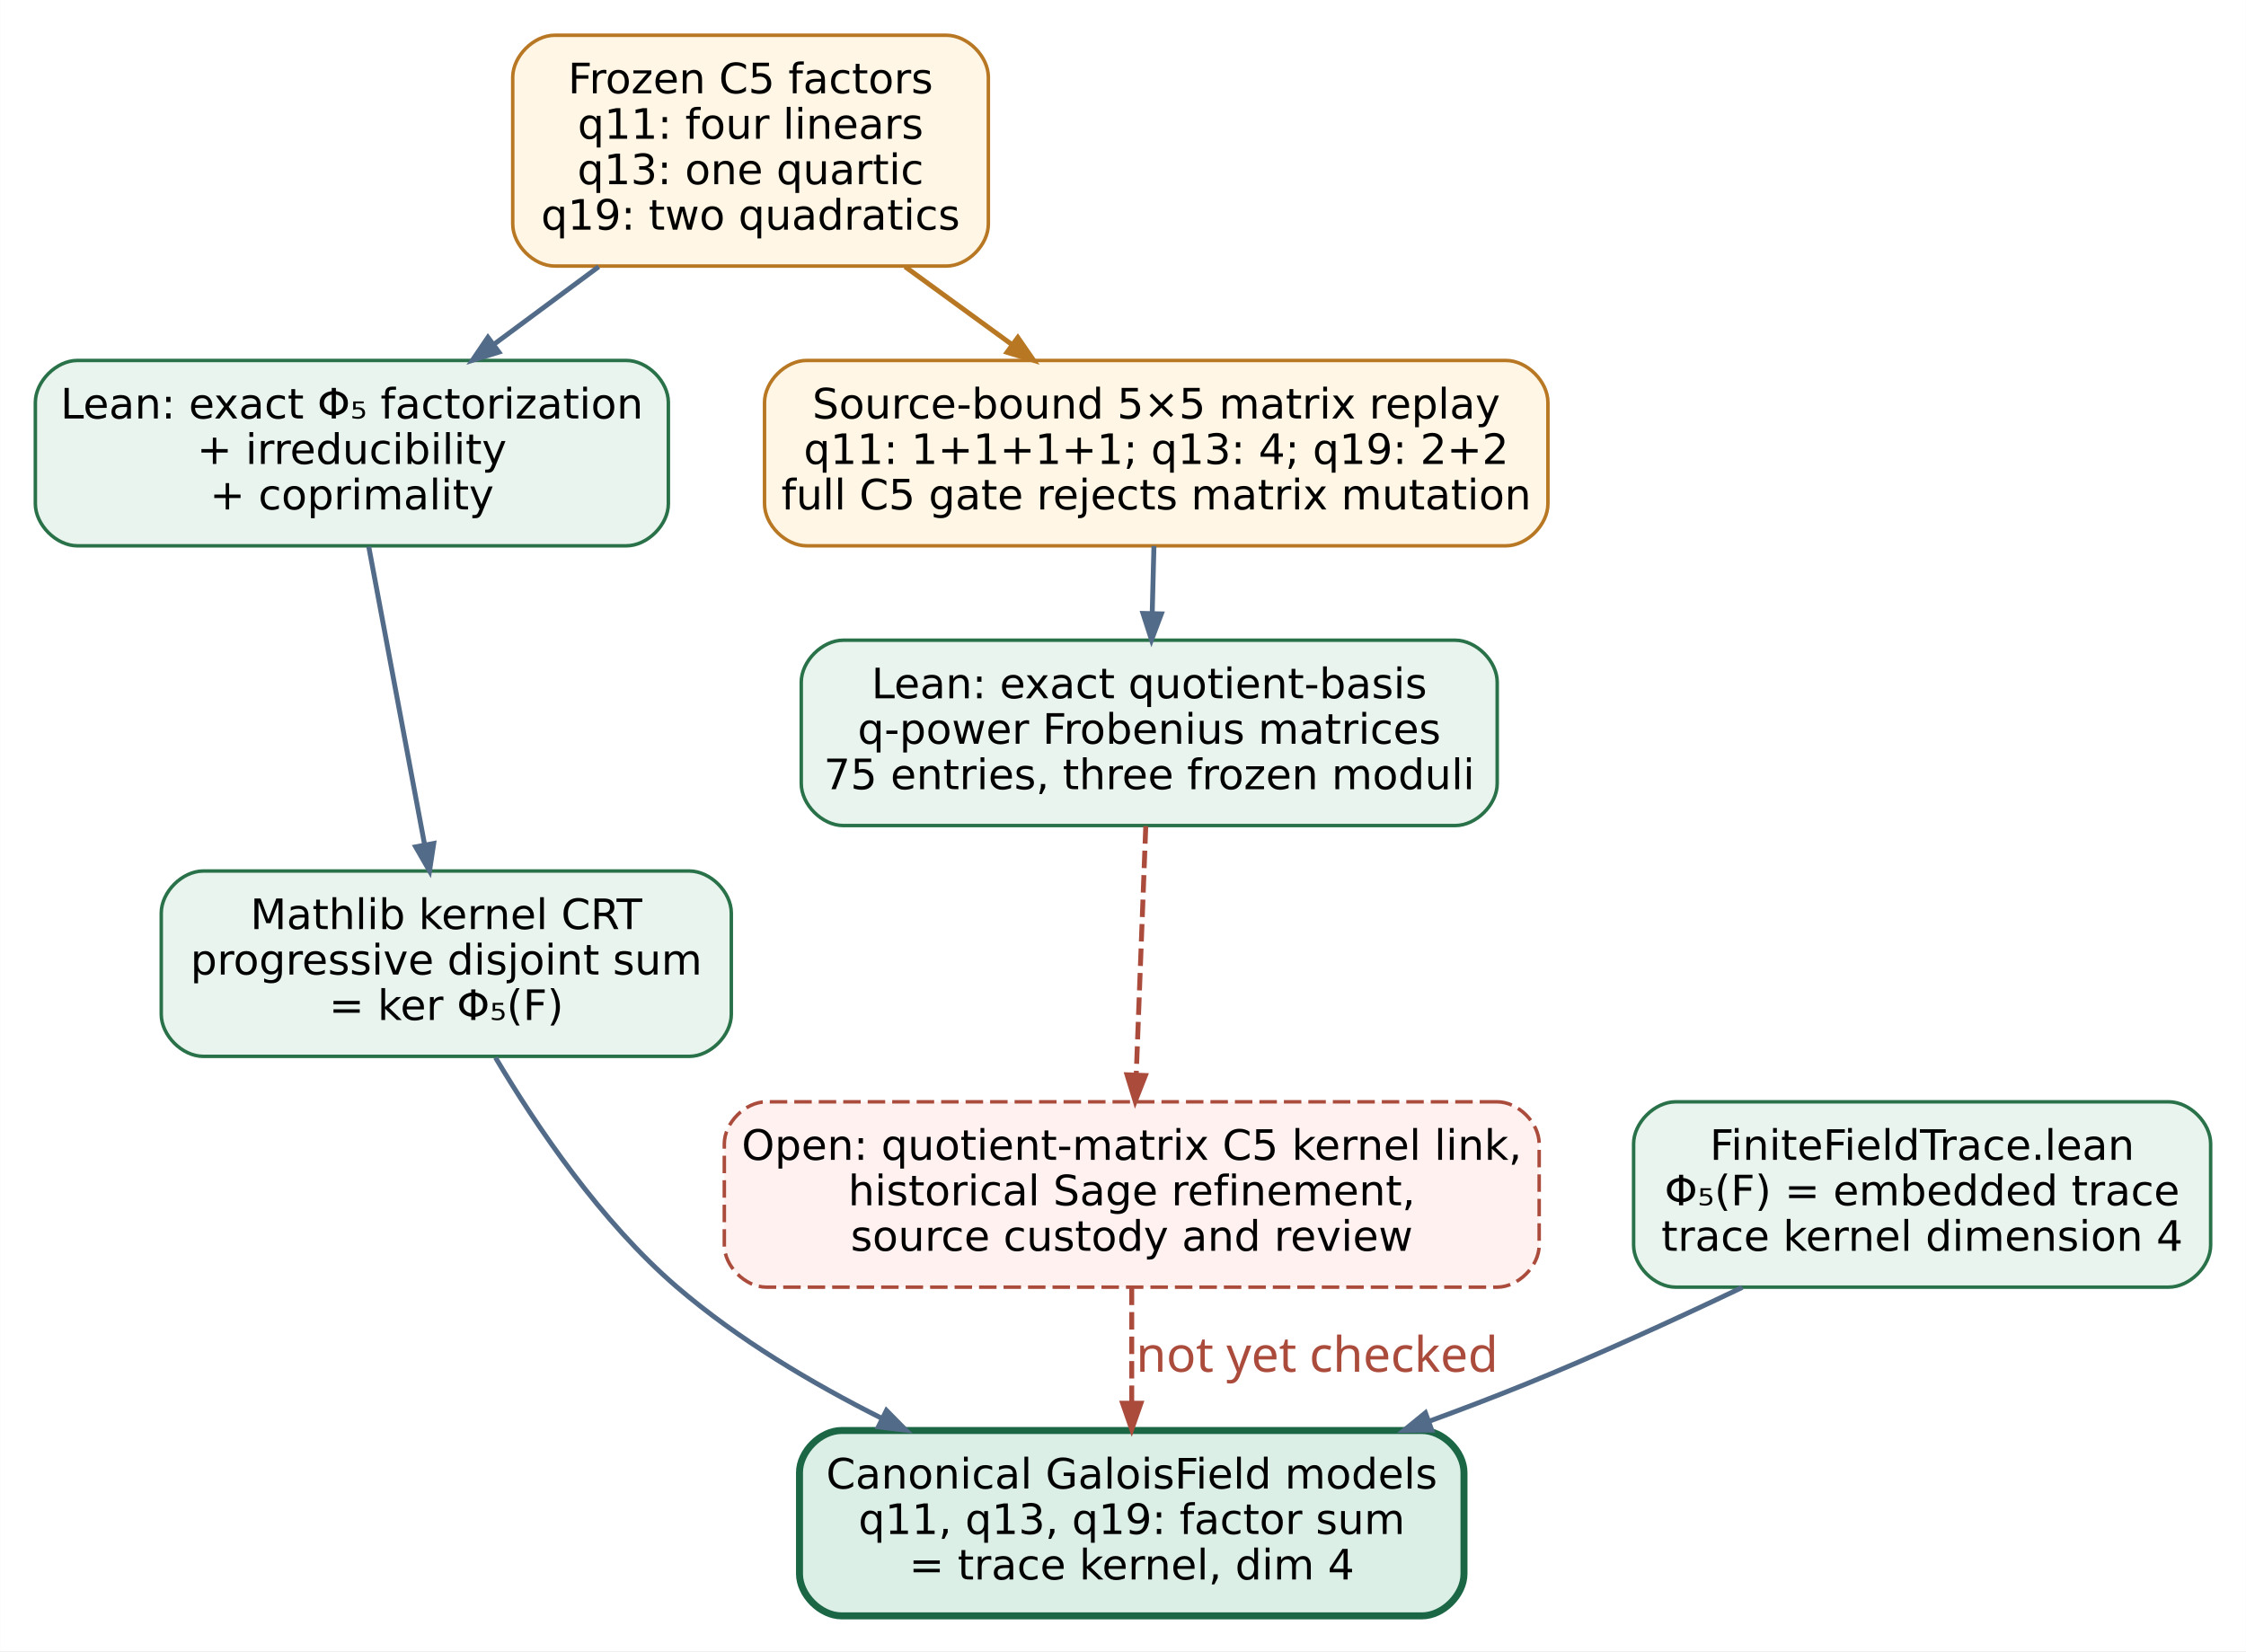
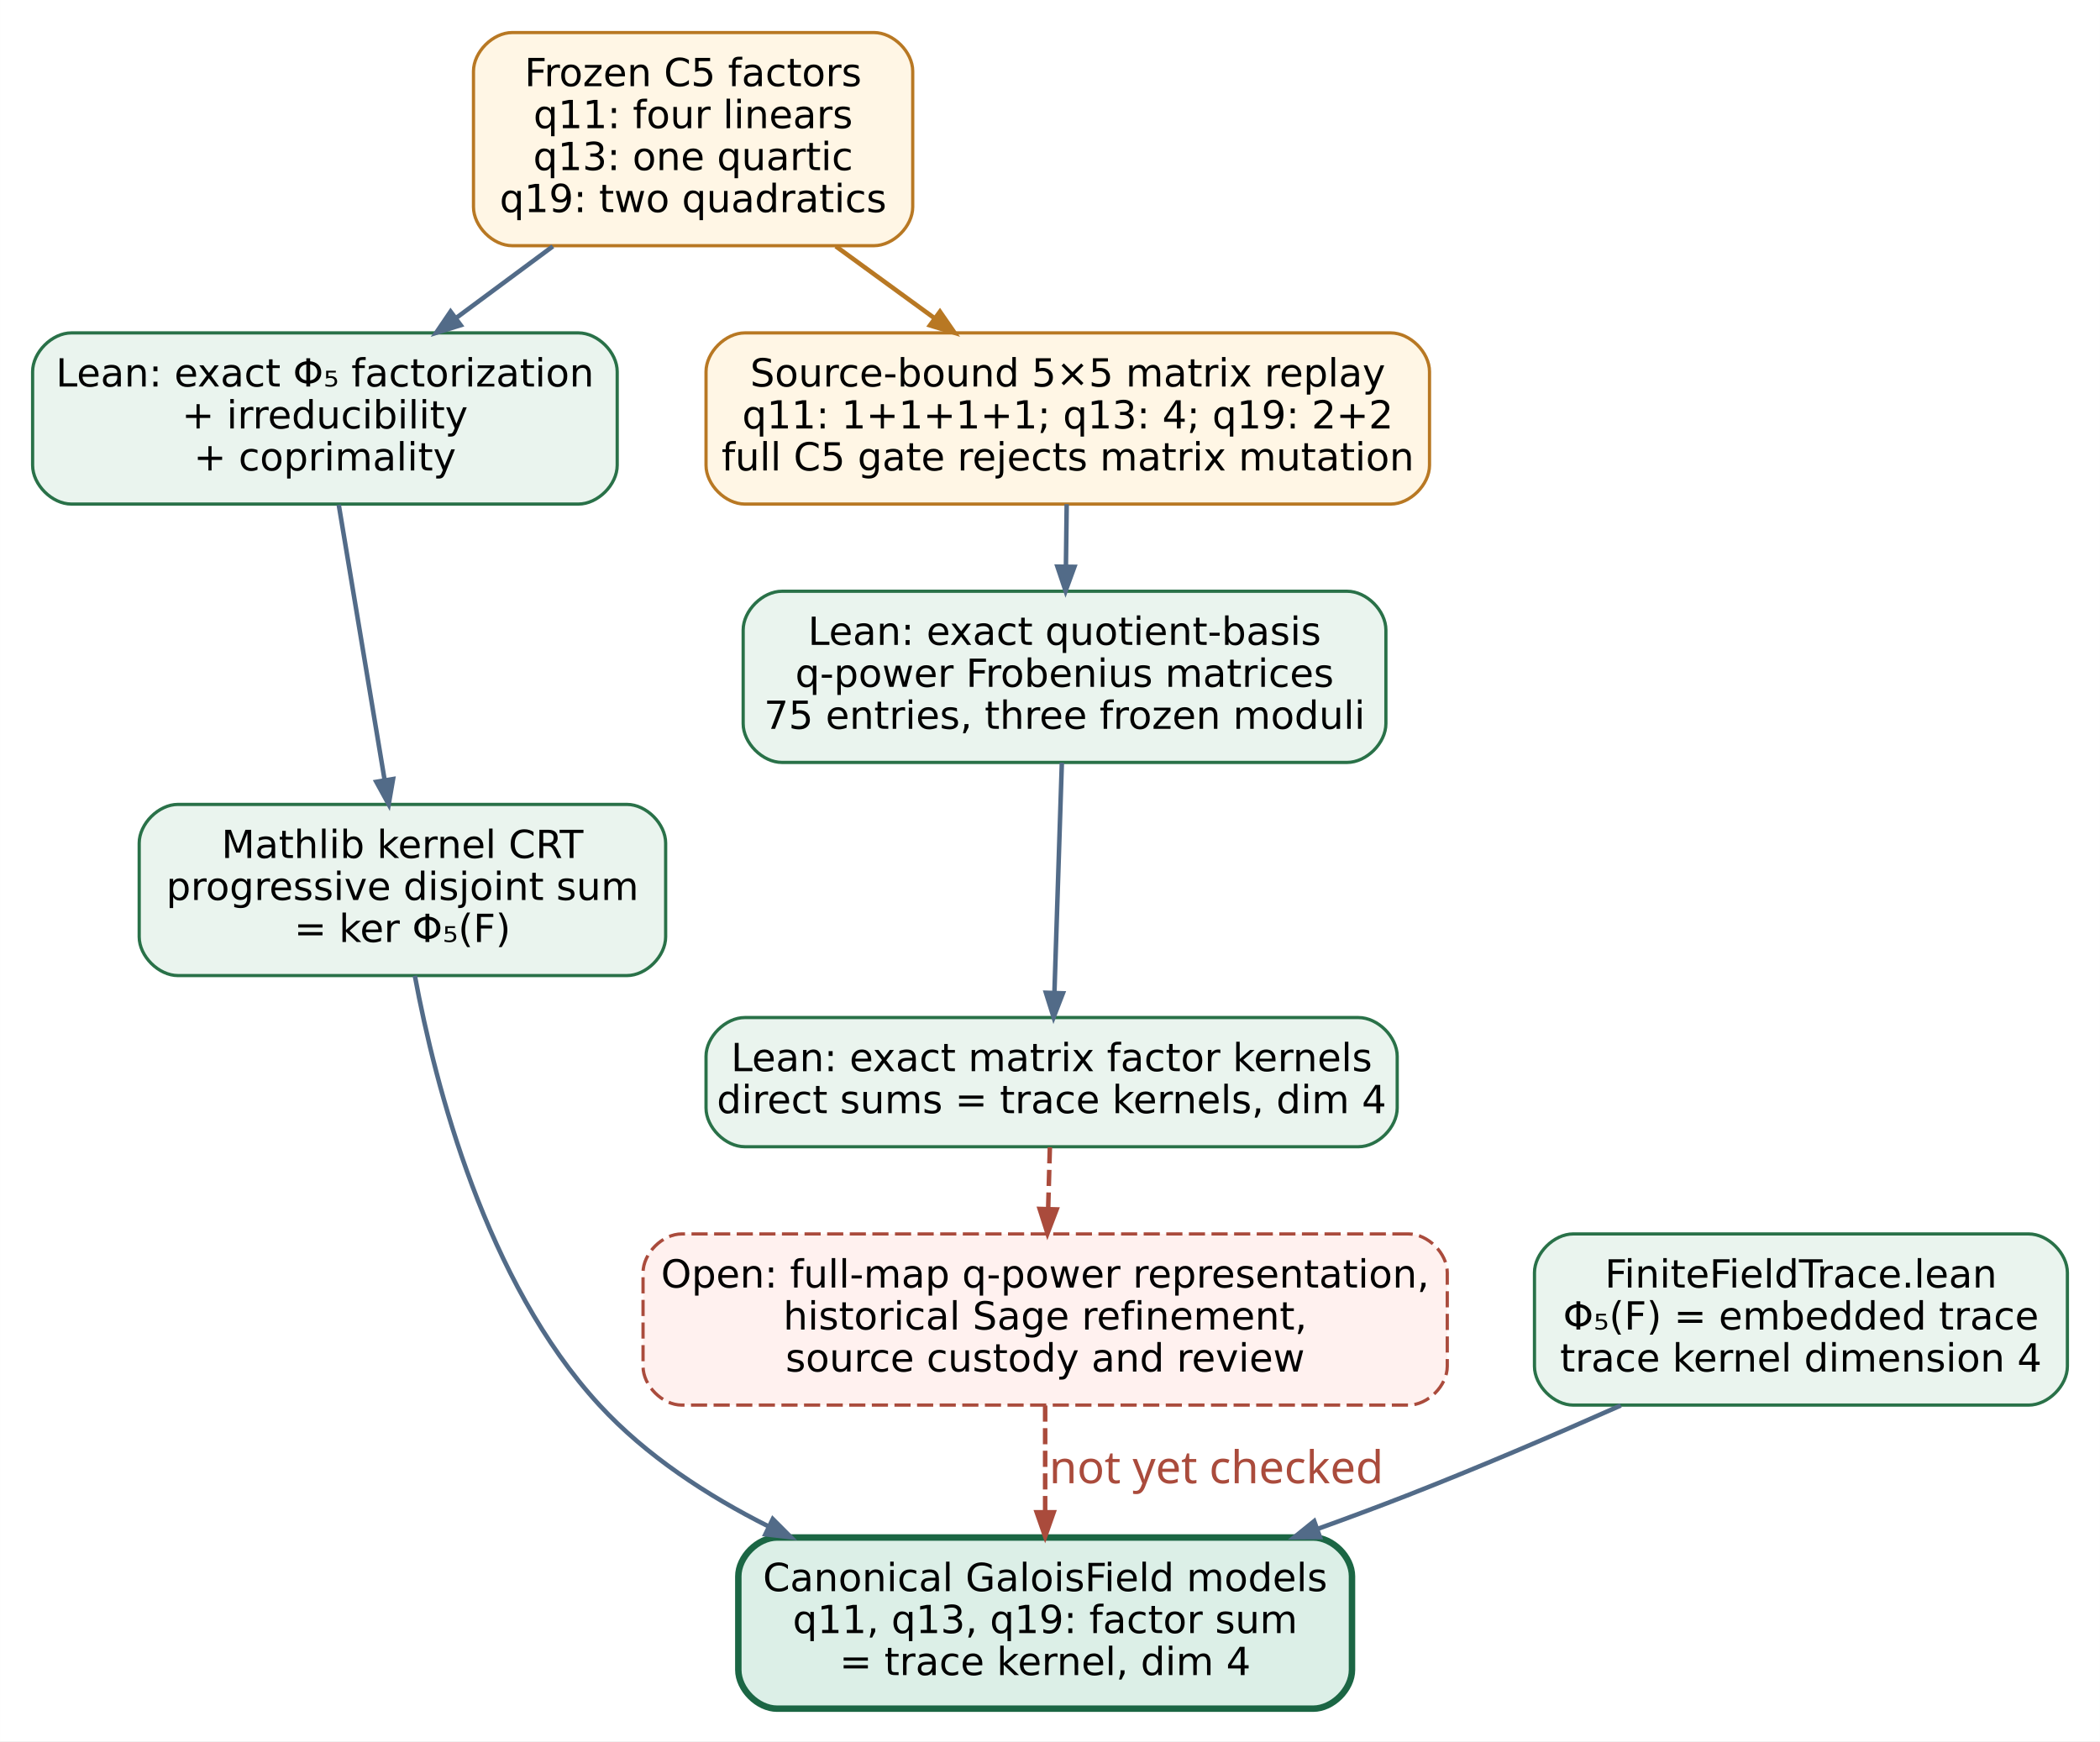
- <svg xmlns="http://www.w3.org/2000/svg" width="642pt" height="472pt" viewBox="0.00 0.00 642.16 472.16">
-   <g id="graph0" class="graph" transform="scale(1 1) rotate(0) translate(10.08 462.08)">
-     <polygon fill="white" stroke="transparent" points="-10.08,10.08 -10.08,-462.08 632.08,-462.08 632.08,10.08 -10.08,10.08" />
+ <svg xmlns="http://www.w3.org/2000/svg" width="650pt" height="539pt" viewBox="0.00 0.00 650.16 539.16">
+   <g id="graph0" class="graph" transform="scale(1 1) rotate(0) translate(10.08 529.08)">
+     <polygon fill="white" stroke="transparent" points="-10.08,10.08 -10.08,-529.08 640.08,-529.08 640.08,10.08 -10.08,10.08" />
    <g id="node1" class="node">
-       <path fill="#fff6e5" stroke="#b87823" d="M260.5,-452C260.5,-452 148.5,-452 148.5,-452 142.5,-452 136.5,-446 136.5,-440 136.5,-440 136.5,-398 136.5,-398 136.5,-392 142.5,-386 148.5,-386 148.5,-386 260.5,-386 260.5,-386 266.5,-386 272.5,-392 272.5,-398 272.5,-398 272.5,-440 272.5,-440 272.5,-446 266.5,-452 260.5,-452" />
-       <text text-anchor="middle" x="204.5" y="-435.4" font-family="DejaVu Sans" font-size="12.00">Frozen C5 factors</text>
-       <text text-anchor="middle" x="204.5" y="-422.4" font-family="DejaVu Sans" font-size="12.00">q11: four linears</text>
-       <text text-anchor="middle" x="204.5" y="-409.4" font-family="DejaVu Sans" font-size="12.00">q13: one quartic</text>
-       <text text-anchor="middle" x="204.5" y="-396.4" font-family="DejaVu Sans" font-size="12.00">q19: two quadratics</text>
+       <path fill="#fff6e5" stroke="#b87823" d="M260.5,-519C260.5,-519 148.5,-519 148.5,-519 142.5,-519 136.5,-513 136.5,-507 136.5,-507 136.5,-465 136.5,-465 136.5,-459 142.5,-453 148.5,-453 148.5,-453 260.5,-453 260.5,-453 266.5,-453 272.5,-459 272.5,-465 272.5,-465 272.5,-507 272.5,-507 272.5,-513 266.5,-519 260.5,-519" />
+       <text text-anchor="middle" x="204.5" y="-502.4" font-family="DejaVu Sans" font-size="12.00">Frozen C5 factors</text>
+       <text text-anchor="middle" x="204.5" y="-489.4" font-family="DejaVu Sans" font-size="12.00">q11: four linears</text>
+       <text text-anchor="middle" x="204.5" y="-476.4" font-family="DejaVu Sans" font-size="12.00">q13: one quartic</text>
+       <text text-anchor="middle" x="204.5" y="-463.4" font-family="DejaVu Sans" font-size="12.00">q19: two quadratics</text>
    </g>
    <g id="node2" class="node">
-       <path fill="#eaf4ee" stroke="#297148" d="M169,-359C169,-359 12,-359 12,-359 6,-359 0,-353 0,-347 0,-347 0,-318 0,-318 0,-312 6,-306 12,-306 12,-306 169,-306 169,-306 175,-306 181,-312 181,-318 181,-318 181,-347 181,-347 181,-353 175,-359 169,-359" />
-       <text text-anchor="middle" x="90.5" y="-342.4" font-family="DejaVu Sans" font-size="12.00">Lean: exact Φ₅ factorization</text>
-       <text text-anchor="middle" x="90.5" y="-329.4" font-family="DejaVu Sans" font-size="12.00">+ irreducibility</text>
-       <text text-anchor="middle" x="90.5" y="-316.4" font-family="DejaVu Sans" font-size="12.00">+ coprimality</text>
+       <path fill="#eaf4ee" stroke="#297148" d="M169,-426C169,-426 12,-426 12,-426 6,-426 0,-420 0,-414 0,-414 0,-385 0,-385 0,-379 6,-373 12,-373 12,-373 169,-373 169,-373 175,-373 181,-379 181,-385 181,-385 181,-414 181,-414 181,-420 175,-426 169,-426" />
+       <text text-anchor="middle" x="90.5" y="-409.4" font-family="DejaVu Sans" font-size="12.00">Lean: exact Φ₅ factorization</text>
+       <text text-anchor="middle" x="90.5" y="-396.4" font-family="DejaVu Sans" font-size="12.00">+ irreducibility</text>
+       <text text-anchor="middle" x="90.5" y="-383.4" font-family="DejaVu Sans" font-size="12.00">+ coprimality</text>
    </g>
    <g id="edge1" class="edge">
-       <path fill="none" stroke="#526b88" stroke-width="1.4" d="M161.08,-385.81C151.27,-378.54 140.89,-370.85 131.2,-363.67" />
-       <polygon fill="#526b88" stroke="#526b88" stroke-width="1.4" points="132.54,-361.39 124.95,-359.03 129.41,-365.61 132.54,-361.39" />
+       <path fill="none" stroke="#526b88" stroke-width="1.4" d="M161.08,-452.81C151.27,-445.54 140.89,-437.85 131.2,-430.67" />
+       <polygon fill="#526b88" stroke="#526b88" stroke-width="1.4" points="132.54,-428.39 124.95,-426.03 129.41,-432.61 132.54,-428.39" />
    </g>
    <g id="node6" class="node">
-       <path fill="#fff6e5" stroke="#b87823" d="M420.5,-359C420.5,-359 220.5,-359 220.5,-359 214.5,-359 208.5,-353 208.5,-347 208.5,-347 208.5,-318 208.5,-318 208.5,-312 214.5,-306 220.5,-306 220.5,-306 420.5,-306 420.5,-306 426.5,-306 432.5,-312 432.5,-318 432.5,-318 432.5,-347 432.5,-347 432.5,-353 426.5,-359 420.5,-359" />
-       <text text-anchor="middle" x="320.5" y="-342.4" font-family="DejaVu Sans" font-size="12.00">Source-bound 5×5 matrix replay</text>
-       <text text-anchor="middle" x="320.5" y="-329.4" font-family="DejaVu Sans" font-size="12.00">q11: 1+1+1+1; q13: 4; q19: 2+2</text>
-       <text text-anchor="middle" x="320.5" y="-316.4" font-family="DejaVu Sans" font-size="12.00">full C5 gate rejects matrix mutation</text>
+       <path fill="#fff6e5" stroke="#b87823" d="M420.5,-426C420.5,-426 220.5,-426 220.5,-426 214.5,-426 208.5,-420 208.5,-414 208.5,-414 208.5,-385 208.5,-385 208.5,-379 214.5,-373 220.5,-373 220.5,-373 420.5,-373 420.5,-373 426.5,-373 432.5,-379 432.5,-385 432.5,-385 432.5,-414 432.5,-414 432.5,-420 426.5,-426 420.5,-426" />
+       <text text-anchor="middle" x="320.5" y="-409.4" font-family="DejaVu Sans" font-size="12.00">Source-bound 5×5 matrix replay</text>
+       <text text-anchor="middle" x="320.5" y="-396.4" font-family="DejaVu Sans" font-size="12.00">q11: 1+1+1+1; q13: 4; q19: 2+2</text>
+       <text text-anchor="middle" x="320.5" y="-383.4" font-family="DejaVu Sans" font-size="12.00">full C5 gate rejects matrix mutation</text>
    </g>
    <g id="edge5" class="edge">
-       <path fill="none" stroke="#b87823" stroke-width="1.4" d="M248.69,-385.81C258.76,-378.47 269.42,-370.71 279.36,-363.46" />
-       <polygon fill="#b87823" stroke="#b87823" stroke-width="1.4" points="280.93,-365.57 285.45,-359.03 277.84,-361.33 280.93,-365.57" />
+       <path fill="none" stroke="#b87823" stroke-width="1.4" d="M248.69,-452.81C258.76,-445.47 269.42,-437.71 279.36,-430.46" />
+       <polygon fill="#b87823" stroke="#b87823" stroke-width="1.4" points="280.93,-432.57 285.45,-426.03 277.84,-428.33 280.93,-432.57" />
    </g>
    <g id="node3" class="node">
-       <path fill="#eaf4ee" stroke="#297148" d="M187,-213C187,-213 48,-213 48,-213 42,-213 36,-207 36,-201 36,-201 36,-172 36,-172 36,-166 42,-160 48,-160 48,-160 187,-160 187,-160 193,-160 199,-166 199,-172 199,-172 199,-201 199,-201 199,-207 193,-213 187,-213" />
-       <text text-anchor="middle" x="117.5" y="-196.4" font-family="DejaVu Sans" font-size="12.00">Mathlib kernel CRT</text>
-       <text text-anchor="middle" x="117.5" y="-183.4" font-family="DejaVu Sans" font-size="12.00">progressive disjoint sum</text>
-       <text text-anchor="middle" x="117.5" y="-170.4" font-family="DejaVu Sans" font-size="12.00">= ker Φ₅(F)</text>
+       <path fill="#eaf4ee" stroke="#297148" d="M184,-280C184,-280 45,-280 45,-280 39,-280 33,-274 33,-268 33,-268 33,-239 33,-239 33,-233 39,-227 45,-227 45,-227 184,-227 184,-227 190,-227 196,-233 196,-239 196,-239 196,-268 196,-268 196,-274 190,-280 184,-280" />
+       <text text-anchor="middle" x="114.5" y="-263.4" font-family="DejaVu Sans" font-size="12.00">Mathlib kernel CRT</text>
+       <text text-anchor="middle" x="114.5" y="-250.4" font-family="DejaVu Sans" font-size="12.00">progressive disjoint sum</text>
+       <text text-anchor="middle" x="114.5" y="-237.4" font-family="DejaVu Sans" font-size="12.00">= ker Φ₅(F)</text>
    </g>
    <g id="edge2" class="edge">
-       <path fill="none" stroke="#526b88" stroke-width="1.4" d="M95.33,-305.76C99.78,-282 106.42,-246.6 111.27,-220.72" />
-       <polygon fill="#526b88" stroke="#526b88" stroke-width="1.4" points="113.91,-220.88 112.71,-213.02 108.75,-219.91 113.91,-220.88" />
+       <path fill="none" stroke="#526b88" stroke-width="1.4" d="M94.79,-372.76C98.75,-349 104.65,-313.6 108.96,-287.72" />
+       <polygon fill="#526b88" stroke="#526b88" stroke-width="1.4" points="111.6,-287.85 110.25,-280.02 106.42,-286.99 111.6,-287.85" />
    </g>
    <g id="node5" class="node">
      <path fill="#dcefe7" stroke="#1b6644" stroke-width="2" d="M396.5,-53C396.5,-53 230.5,-53 230.5,-53 224.5,-53 218.5,-47 218.5,-41 218.5,-41 218.5,-12 218.5,-12 218.5,-6 224.5,0 230.5,0 230.5,0 396.5,0 396.5,0 402.5,0 408.5,-6 408.5,-12 408.5,-12 408.5,-41 408.5,-41 408.5,-47 402.5,-53 396.5,-53" />
      <text text-anchor="middle" x="313.5" y="-36.4" font-family="DejaVu Sans" font-size="12.00">Canonical GaloisField models</text>
      <text text-anchor="middle" x="313.5" y="-23.4" font-family="DejaVu Sans" font-size="12.00">q11, q13, q19: factor sum</text>
      <text text-anchor="middle" x="313.5" y="-10.4" font-family="DejaVu Sans" font-size="12.00">= trace kernel, dim 4</text>
    </g>
    <g id="edge3" class="edge">
-       <path fill="none" stroke="#526b88" stroke-width="1.4" d="M131.57,-159.65C143.39,-139.77 161.8,-112.63 183.5,-94 200.78,-79.16 221.95,-66.55 242.14,-56.43" />
-       <polygon fill="#526b88" stroke="#526b88" stroke-width="1.4" points="243.36,-58.75 248.94,-53.09 241.05,-54.04 243.36,-58.75" />
+       <path fill="none" stroke="#526b88" stroke-width="1.4" d="M118.35,-226.92C124.69,-192.77 140.33,-132.16 175.5,-94 189.93,-78.34 208.83,-65.97 227.99,-56.37" />
+       <polygon fill="#526b88" stroke="#526b88" stroke-width="1.4" points="229.17,-58.72 234.78,-53.09 226.88,-53.99 229.17,-58.72" />
    </g>
    <g id="node4" class="node">
-       <path fill="#eaf4ee" stroke="#297148" d="M610,-147C610,-147 469,-147 469,-147 463,-147 457,-141 457,-135 457,-135 457,-106 457,-106 457,-100 463,-94 469,-94 469,-94 610,-94 610,-94 616,-94 622,-100 622,-106 622,-106 622,-135 622,-135 622,-141 616,-147 610,-147" />
-       <text text-anchor="middle" x="539.5" y="-130.4" font-family="DejaVu Sans" font-size="12.00">FiniteFieldTrace.lean</text>
-       <text text-anchor="middle" x="539.5" y="-117.4" font-family="DejaVu Sans" font-size="12.00">Φ₅(F) = embedded trace</text>
-       <text text-anchor="middle" x="539.5" y="-104.4" font-family="DejaVu Sans" font-size="12.00">trace kernel dimension 4</text>
+       <path fill="#eaf4ee" stroke="#297148" d="M618,-147C618,-147 477,-147 477,-147 471,-147 465,-141 465,-135 465,-135 465,-106 465,-106 465,-100 471,-94 477,-94 477,-94 618,-94 618,-94 624,-94 630,-100 630,-106 630,-106 630,-135 630,-135 630,-141 624,-147 618,-147" />
+       <text text-anchor="middle" x="547.5" y="-130.4" font-family="DejaVu Sans" font-size="12.00">FiniteFieldTrace.lean</text>
+       <text text-anchor="middle" x="547.5" y="-117.4" font-family="DejaVu Sans" font-size="12.00">Φ₅(F) = embedded trace</text>
+       <text text-anchor="middle" x="547.5" y="-104.4" font-family="DejaVu Sans" font-size="12.00">trace kernel dimension 4</text>
    </g>
    <g id="edge4" class="edge">
-       <path fill="none" stroke="#526b88" stroke-width="1.4" d="M488.09,-93.94C468.68,-84.67 446.27,-74.41 425.5,-66 416.85,-62.5 407.75,-59.03 398.63,-55.69" />
-       <polygon fill="#526b88" stroke="#526b88" stroke-width="1.4" points="399.27,-53.12 391.32,-53.04 397.48,-58.06 399.27,-53.12" />
+       <path fill="none" stroke="#526b88" stroke-width="1.4" d="M491.72,-93.89C471.07,-84.71 447.37,-74.54 425.5,-66 416.57,-62.51 407.18,-59.02 397.79,-55.64" />
+       <polygon fill="#526b88" stroke="#526b88" stroke-width="1.4" points="398.57,-53.13 390.62,-53.08 396.8,-58.07 398.57,-53.13" />
    </g>
    <g id="node7" class="node">
-       <path fill="#eaf4ee" stroke="#297148" d="M406,-279C406,-279 231,-279 231,-279 225,-279 219,-273 219,-267 219,-267 219,-238 219,-238 219,-232 225,-226 231,-226 231,-226 406,-226 406,-226 412,-226 418,-232 418,-238 418,-238 418,-267 418,-267 418,-273 412,-279 406,-279" />
-       <text text-anchor="middle" x="318.5" y="-262.4" font-family="DejaVu Sans" font-size="12.00">Lean: exact quotient-basis</text>
-       <text text-anchor="middle" x="318.5" y="-249.4" font-family="DejaVu Sans" font-size="12.00">q-power Frobenius matrices</text>
-       <text text-anchor="middle" x="318.5" y="-236.4" font-family="DejaVu Sans" font-size="12.00">75 entries, three frozen moduli</text>
+       <path fill="#eaf4ee" stroke="#297148" d="M407,-346C407,-346 232,-346 232,-346 226,-346 220,-340 220,-334 220,-334 220,-305 220,-305 220,-299 226,-293 232,-293 232,-293 407,-293 407,-293 413,-293 419,-299 419,-305 419,-305 419,-334 419,-334 419,-340 413,-346 407,-346" />
+       <text text-anchor="middle" x="319.5" y="-329.4" font-family="DejaVu Sans" font-size="12.00">Lean: exact quotient-basis</text>
+       <text text-anchor="middle" x="319.5" y="-316.4" font-family="DejaVu Sans" font-size="12.00">q-power Frobenius matrices</text>
+       <text text-anchor="middle" x="319.5" y="-303.4" font-family="DejaVu Sans" font-size="12.00">75 entries, three frozen moduli</text>
    </g>
    <g id="edge6" class="edge">
-       <path fill="none" stroke="#526b88" stroke-width="1.4" d="M319.85,-305.96C319.69,-299.9 319.52,-293.34 319.36,-286.99" />
-       <polygon fill="#526b88" stroke="#526b88" stroke-width="1.4" points="321.97,-286.53 319.16,-279.1 316.72,-286.66 321.97,-286.53" />
+       <path fill="none" stroke="#526b88" stroke-width="1.4" d="M320.17,-372.96C320.09,-366.9 320.01,-360.34 319.93,-353.99" />
+       <polygon fill="#526b88" stroke="#526b88" stroke-width="1.4" points="322.55,-353.56 319.83,-346.1 317.3,-353.63 322.55,-353.56" />
    </g>
    <g id="node8" class="node">
-       <path fill="#fff1ef" stroke="#aa4b3c" stroke-dasharray="5,2" d="M418,-147C418,-147 209,-147 209,-147 203,-147 197,-141 197,-135 197,-135 197,-106 197,-106 197,-100 203,-94 209,-94 209,-94 418,-94 418,-94 424,-94 430,-100 430,-106 430,-106 430,-135 430,-135 430,-141 424,-147 418,-147" />
-       <text text-anchor="middle" x="313.5" y="-130.4" font-family="DejaVu Sans" font-size="12.00">Open: quotient-matrix C5 kernel link,</text>
+       <path fill="#eaf4ee" stroke="#297148" d="M410.5,-214C410.5,-214 220.5,-214 220.5,-214 214.5,-214 208.5,-208 208.5,-202 208.5,-202 208.5,-186 208.5,-186 208.5,-180 214.5,-174 220.5,-174 220.5,-174 410.5,-174 410.5,-174 416.5,-174 422.5,-180 422.5,-186 422.5,-186 422.5,-202 422.5,-202 422.5,-208 416.5,-214 410.5,-214" />
+       <text text-anchor="middle" x="315.5" y="-197.4" font-family="DejaVu Sans" font-size="12.00">Lean: exact matrix factor kernels</text>
+       <text text-anchor="middle" x="315.5" y="-184.4" font-family="DejaVu Sans" font-size="12.00">direct sums = trace kernels, dim 4</text>
+     </g>
+     <g id="edge7" class="edge">
+       <path fill="none" stroke="#526b88" stroke-width="1.4" d="M318.67,-292.91C318,-272.11 317.05,-242.86 316.37,-221.75" />
+       <polygon fill="#526b88" stroke="#526b88" stroke-width="1.4" points="318.99,-221.51 316.12,-214.1 313.74,-221.68 318.99,-221.51" />
+     </g>
+     <g id="node9" class="node">
+       <path fill="#fff1ef" stroke="#aa4b3c" stroke-dasharray="5,2" d="M426,-147C426,-147 201,-147 201,-147 195,-147 189,-141 189,-135 189,-135 189,-106 189,-106 189,-100 195,-94 201,-94 201,-94 426,-94 426,-94 432,-94 438,-100 438,-106 438,-106 438,-135 438,-135 438,-141 432,-147 426,-147" />
+       <text text-anchor="middle" x="313.5" y="-130.4" font-family="DejaVu Sans" font-size="12.00">Open: full-map q-power representation,</text>
      <text text-anchor="middle" x="313.5" y="-117.4" font-family="DejaVu Sans" font-size="12.00">historical Sage refinement,</text>
      <text text-anchor="middle" x="313.5" y="-104.4" font-family="DejaVu Sans" font-size="12.00">source custody and review</text>
    </g>
-     <g id="edge7" class="edge">
-       <path fill="none" stroke="#aa4b3c" stroke-width="1.4" stroke-dasharray="5,2" d="M317.51,-225.82C316.73,-205.43 315.63,-176.78 314.78,-154.66" />
-       <polygon fill="#aa4b3c" stroke="#aa4b3c" stroke-width="1.4" points="317.4,-154.52 314.49,-147.13 312.15,-154.73 317.4,-154.52" />
+     <g id="edge8" class="edge">
+       <path fill="none" stroke="#aa4b3c" stroke-width="1.4" stroke-dasharray="5,2" d="M314.96,-173.84C314.8,-167.95 314.61,-161.29 314.43,-154.75" />
+       <polygon fill="#aa4b3c" stroke="#aa4b3c" stroke-width="1.4" points="317.05,-154.59 314.22,-147.17 311.8,-154.74 317.05,-154.59" />
    </g>
-     <g id="edge8" class="edge">
+     <g id="edge9" class="edge">
      <path fill="none" stroke="#aa4b3c" stroke-width="1.4" stroke-dasharray="5,2" d="M313.5,-93.87C313.5,-83.69 313.5,-71.84 313.5,-60.99" />
      <polygon fill="#aa4b3c" stroke="#aa4b3c" stroke-width="1.4" points="316.13,-60.81 313.5,-53.31 310.88,-60.81 316.13,-60.81" />
      <text text-anchor="middle" x="366.5" y="-69.8" font-family="Times-Roman" font-size="14.00" fill="#aa4b3c">not yet checked</text>
    </g>
  </g>
</svg>
